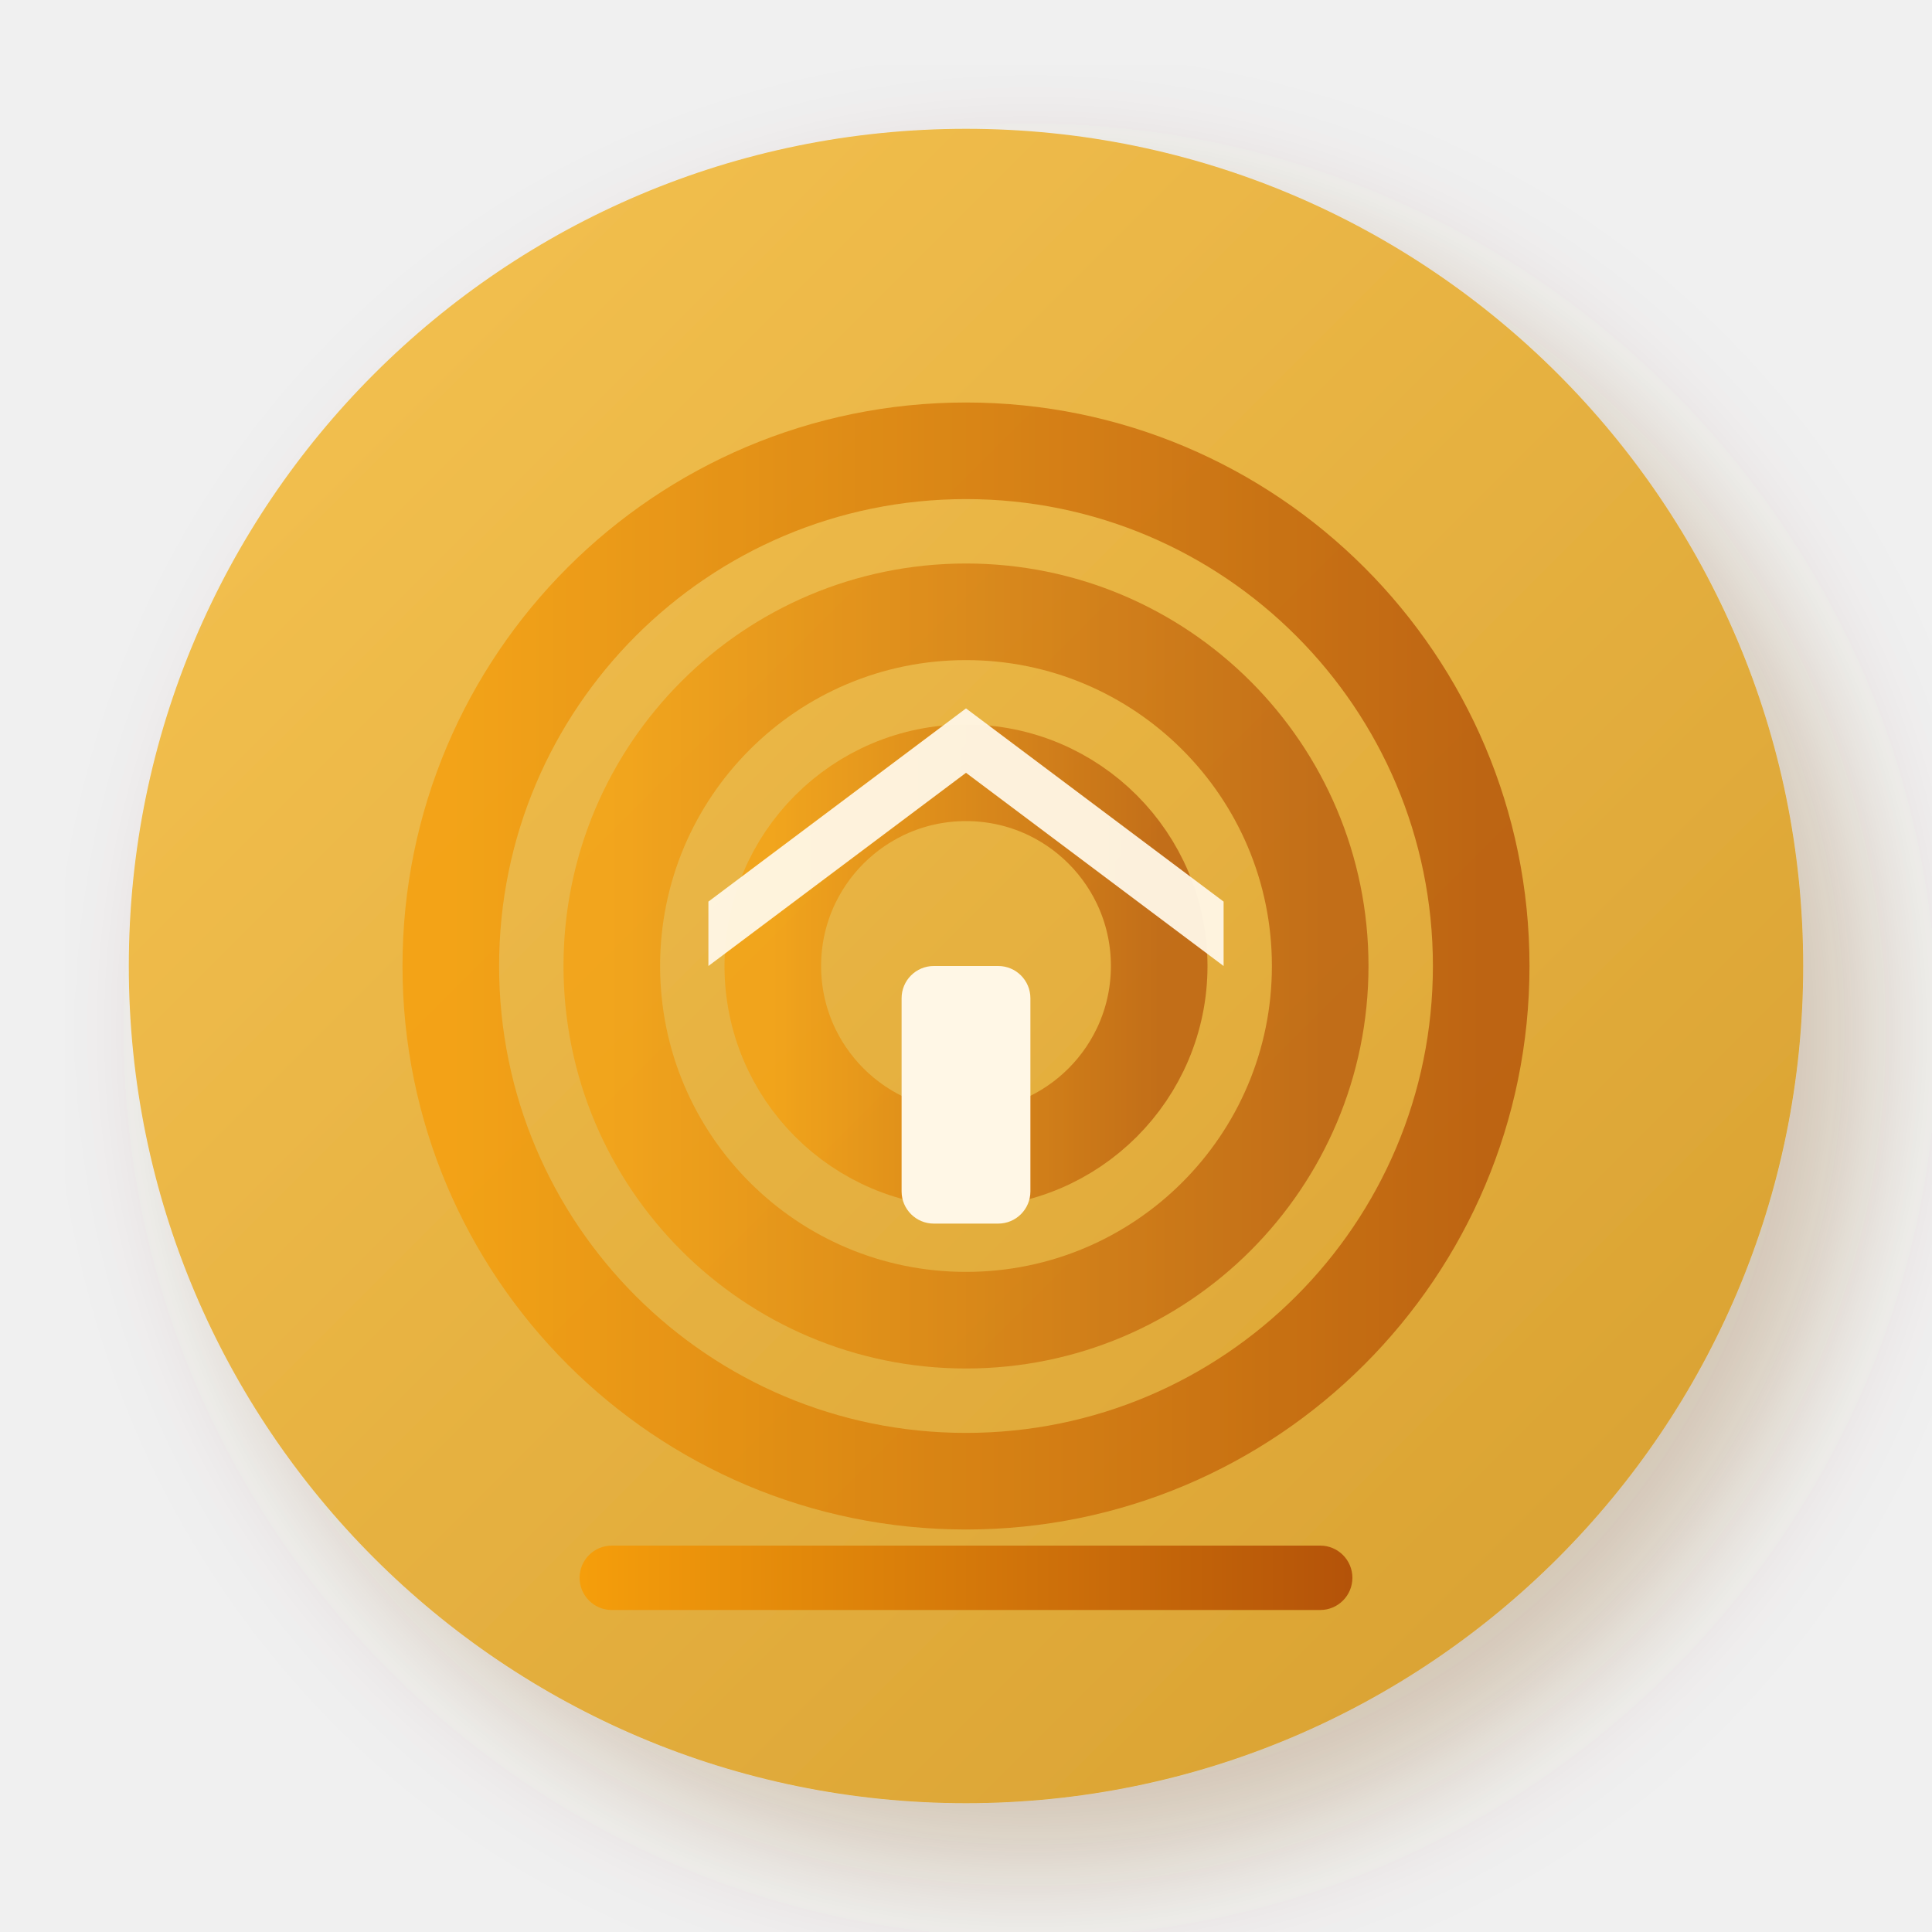
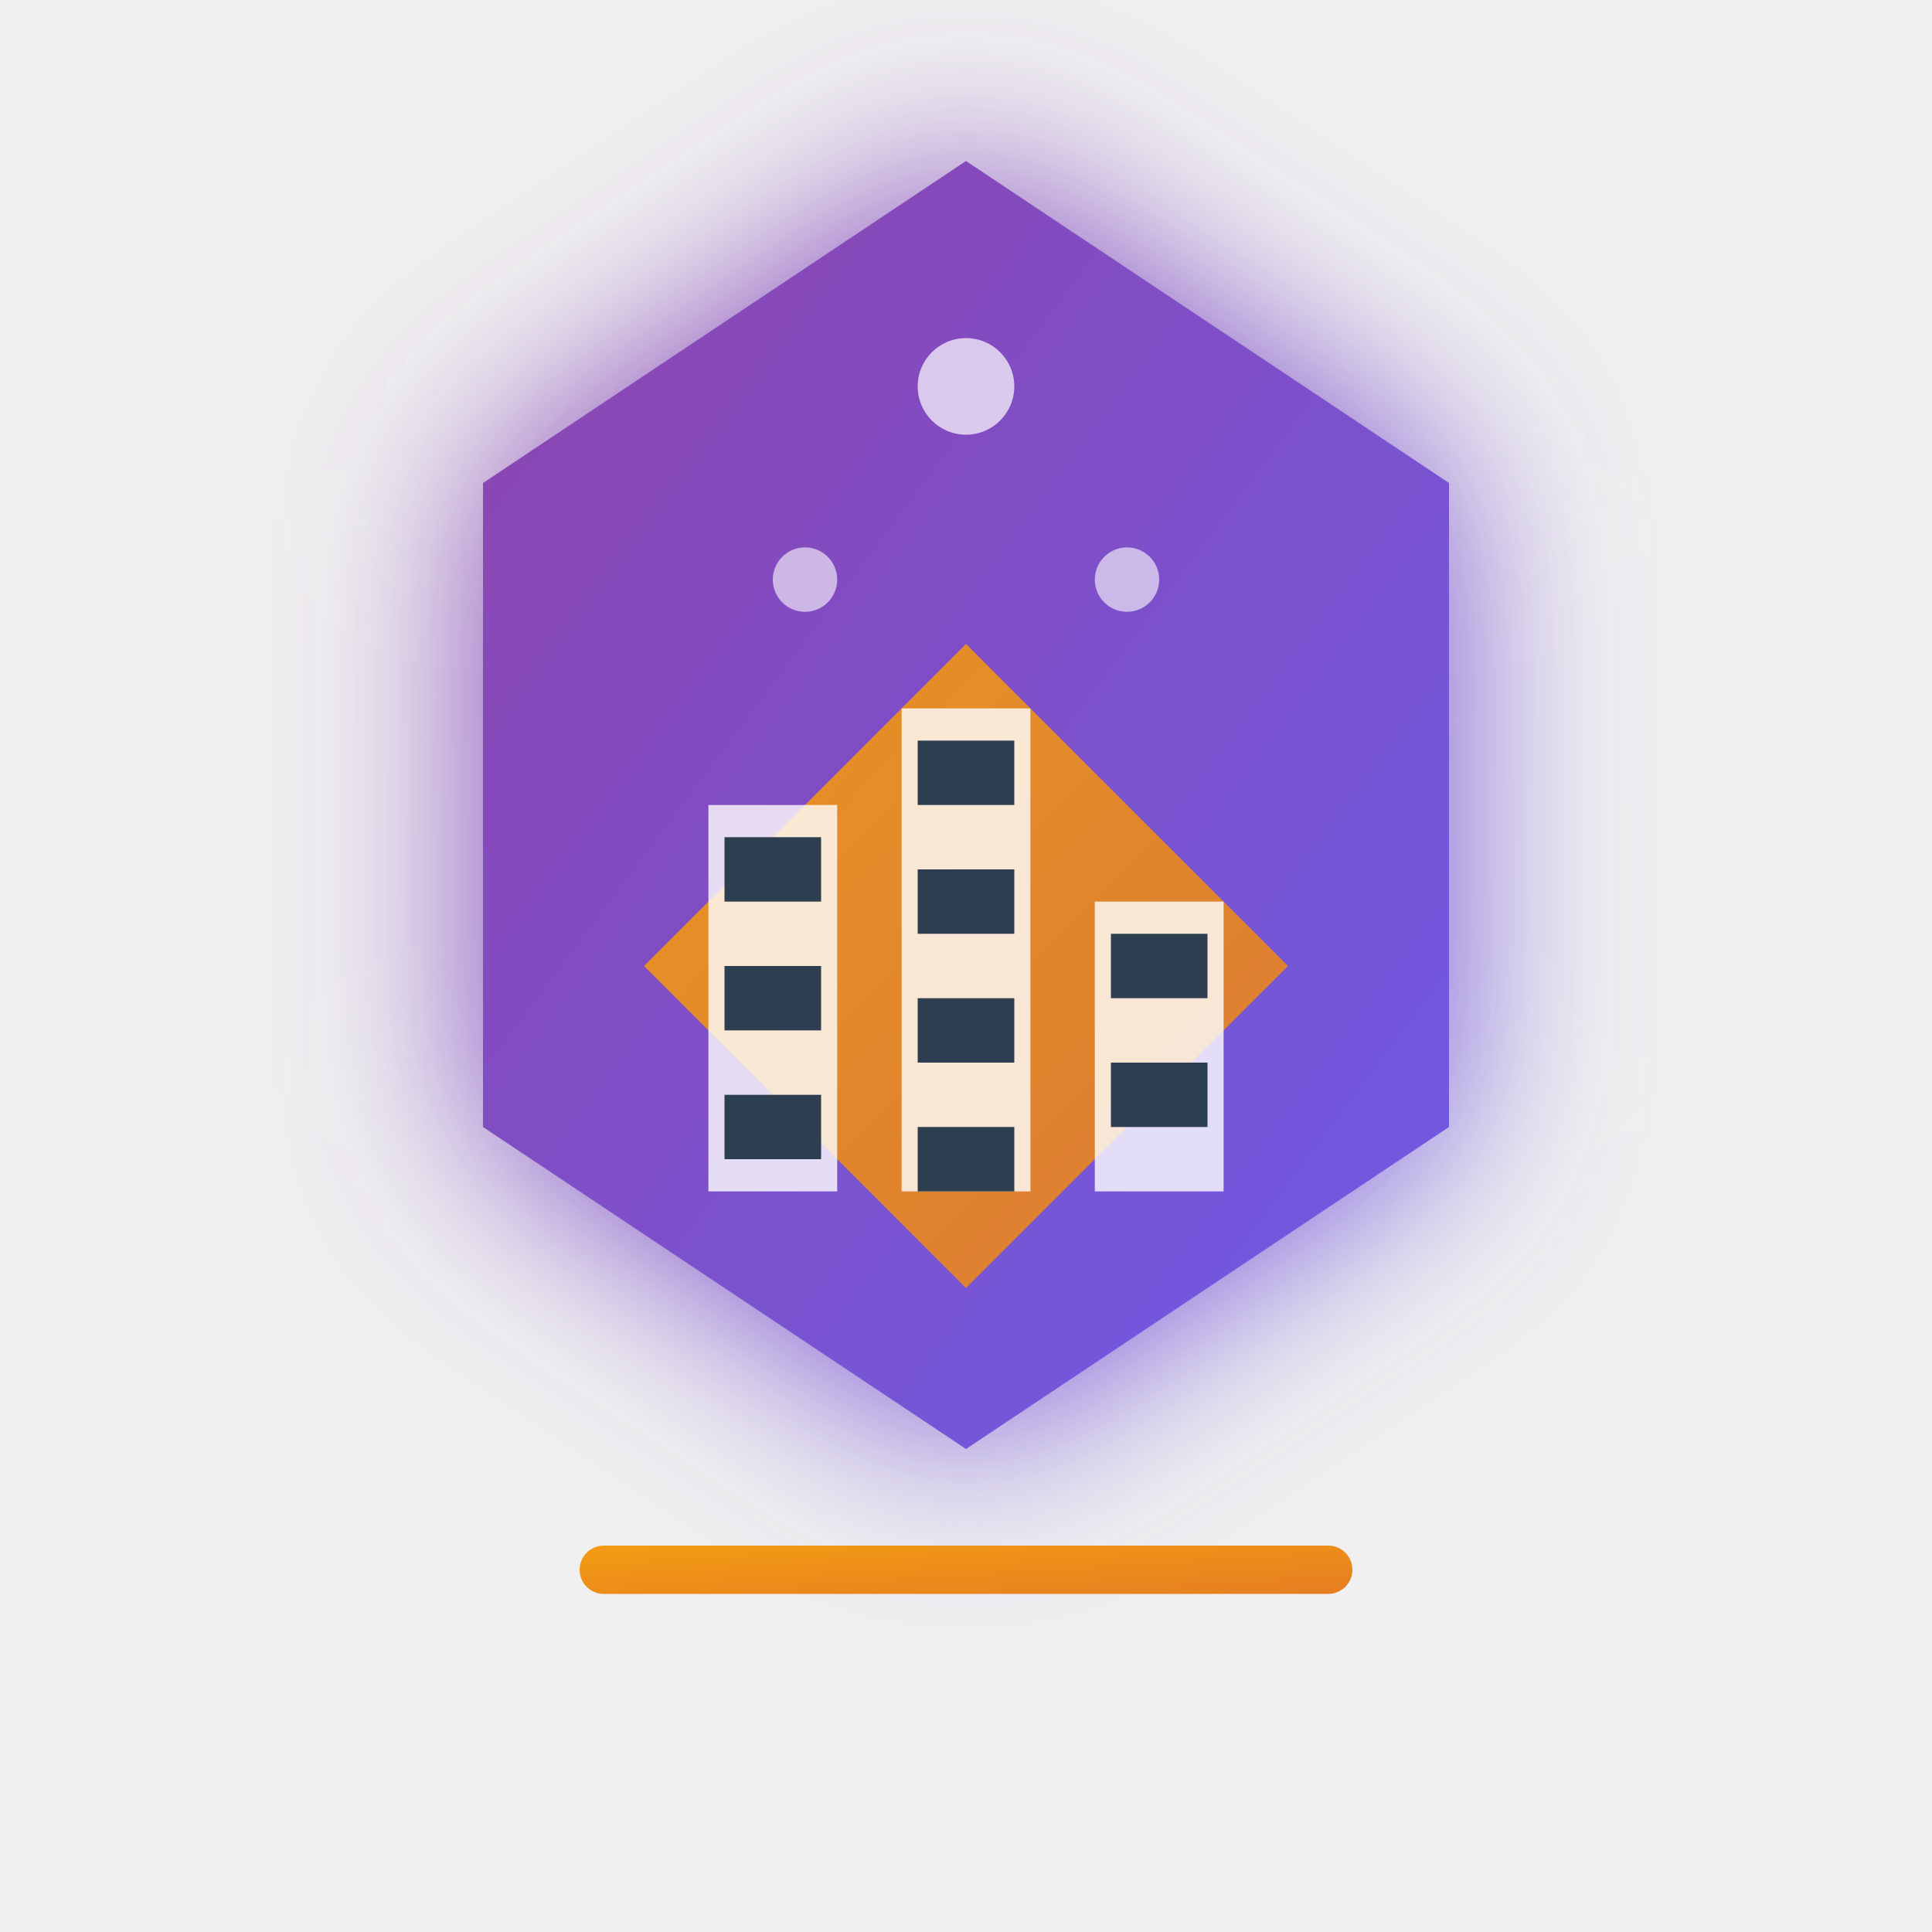
<svg xmlns="http://www.w3.org/2000/svg" width="60" height="60" viewBox="0 0 60 60">
  <defs>
-     <linearGradient id="amberGradient" x1="0%" y1="0%" x2="100%" y2="100%">
-       <stop offset="0%" style="stop-color:#f6c453;stop-opacity:1" />
-       <stop offset="100%" style="stop-color:#d69e2e;stop-opacity:1" />
+     <linearGradient id="luxuryGradient" x1="0%" y1="0%" x2="100%" y2="100%">
+       <stop offset="0%" style="stop-color:#8e44ad;stop-opacity:1" />
+       <stop offset="100%" style="stop-color:#6c5ce7;stop-opacity:1" />
    </linearGradient>
-     <linearGradient id="nestAccent" x1="0%" y1="0%" x2="100%" y2="0%">
-       <stop offset="0%" style="stop-color:#f59e0b;stop-opacity:1" />
-       <stop offset="100%" style="stop-color:#b45309;stop-opacity:1" />
+     <linearGradient id="goldGradient" x1="0%" y1="0%" x2="100%" y2="100%">
+       <stop offset="0%" style="stop-color:#f39c12;stop-opacity:1" />
+       <stop offset="100%" style="stop-color:#e67e22;stop-opacity:1" />
    </linearGradient>
-     <filter id="subtleShadow" x="-25%" y="-25%" width="150%" height="150%">
-       <feDropShadow dx="2" dy="2" stdDeviation="2" flood-color="#7c4a00" flood-opacity="0.25" />
+     <filter id="glow" x="-50%" y="-50%" width="200%" height="200%">
+       <feGaussianBlur stdDeviation="3" result="coloredBlur" />
+       <feMerge>
+         <feMergeNode in="coloredBlur" />
+         <feMergeNode in="SourceGraphic" />
+       </feMerge>
    </filter>
  </defs>
-   <circle cx="30" cy="30" r="26" fill="url(#amberGradient)" filter="url(#subtleShadow)" />
-   <circle cx="30" cy="30" r="16" fill="none" stroke="url(#nestAccent)" stroke-width="3" opacity="0.8" />
-   <circle cx="30" cy="30" r="11" fill="none" stroke="url(#nestAccent)" stroke-width="3" opacity="0.7" />
-   <circle cx="30" cy="30" r="6" fill="none" stroke="url(#nestAccent)" stroke-width="3" opacity="0.7" />
-   <polygon points="22,28 30,22 38,28 38,30 30,24 22,30" fill="#fff7e6" opacity="0.95" />
-   <rect x="28" y="30" width="4" height="8" rx="1" fill="#fff7e6" />
-   <rect x="18" y="48" width="24" height="2" rx="1" fill="url(#nestAccent)" />
+   <polygon points="30,5 45,15 45,35 30,45 15,35 15,15" fill="url(#luxuryGradient)" filter="url(#glow)" />
+   <polygon points="30,20 40,30 30,40 20,30" fill="url(#goldGradient)" opacity="0.9" />
+   <rect x="22" y="25" width="4" height="12" fill="#ffffff" opacity="0.8" />
+   <rect x="28" y="22" width="4" height="15" fill="#ffffff" opacity="0.8" />
+   <rect x="34" y="28" width="4" height="9" fill="#ffffff" opacity="0.8" />
+   <rect x="22.5" y="26" width="3" height="2" fill="#2c3e50" />
+   <rect x="22.5" y="30" width="3" height="2" fill="#2c3e50" />
+   <rect x="22.5" y="34" width="3" height="2" fill="#2c3e50" />
+   <rect x="28.5" y="23" width="3" height="2" fill="#2c3e50" />
+   <rect x="28.5" y="27" width="3" height="2" fill="#2c3e50" />
+   <rect x="28.5" y="31" width="3" height="2" fill="#2c3e50" />
+   <rect x="28.5" y="35" width="3" height="2" fill="#2c3e50" />
+   <rect x="34.5" y="29" width="3" height="2" fill="#2c3e50" />
+   <rect x="34.5" y="33" width="3" height="2" fill="#2c3e50" />
+   <circle cx="30" cy="12" r="1.5" fill="#ffffff" opacity="0.7" />
+   <circle cx="25" cy="18" r="1" fill="#ffffff" opacity="0.6" />
+   <circle cx="35" cy="18" r="1" fill="#ffffff" opacity="0.6" />
+   <rect x="18" y="48" width="24" height="1.5" fill="url(#goldGradient)" rx="0.75" />
</svg>
